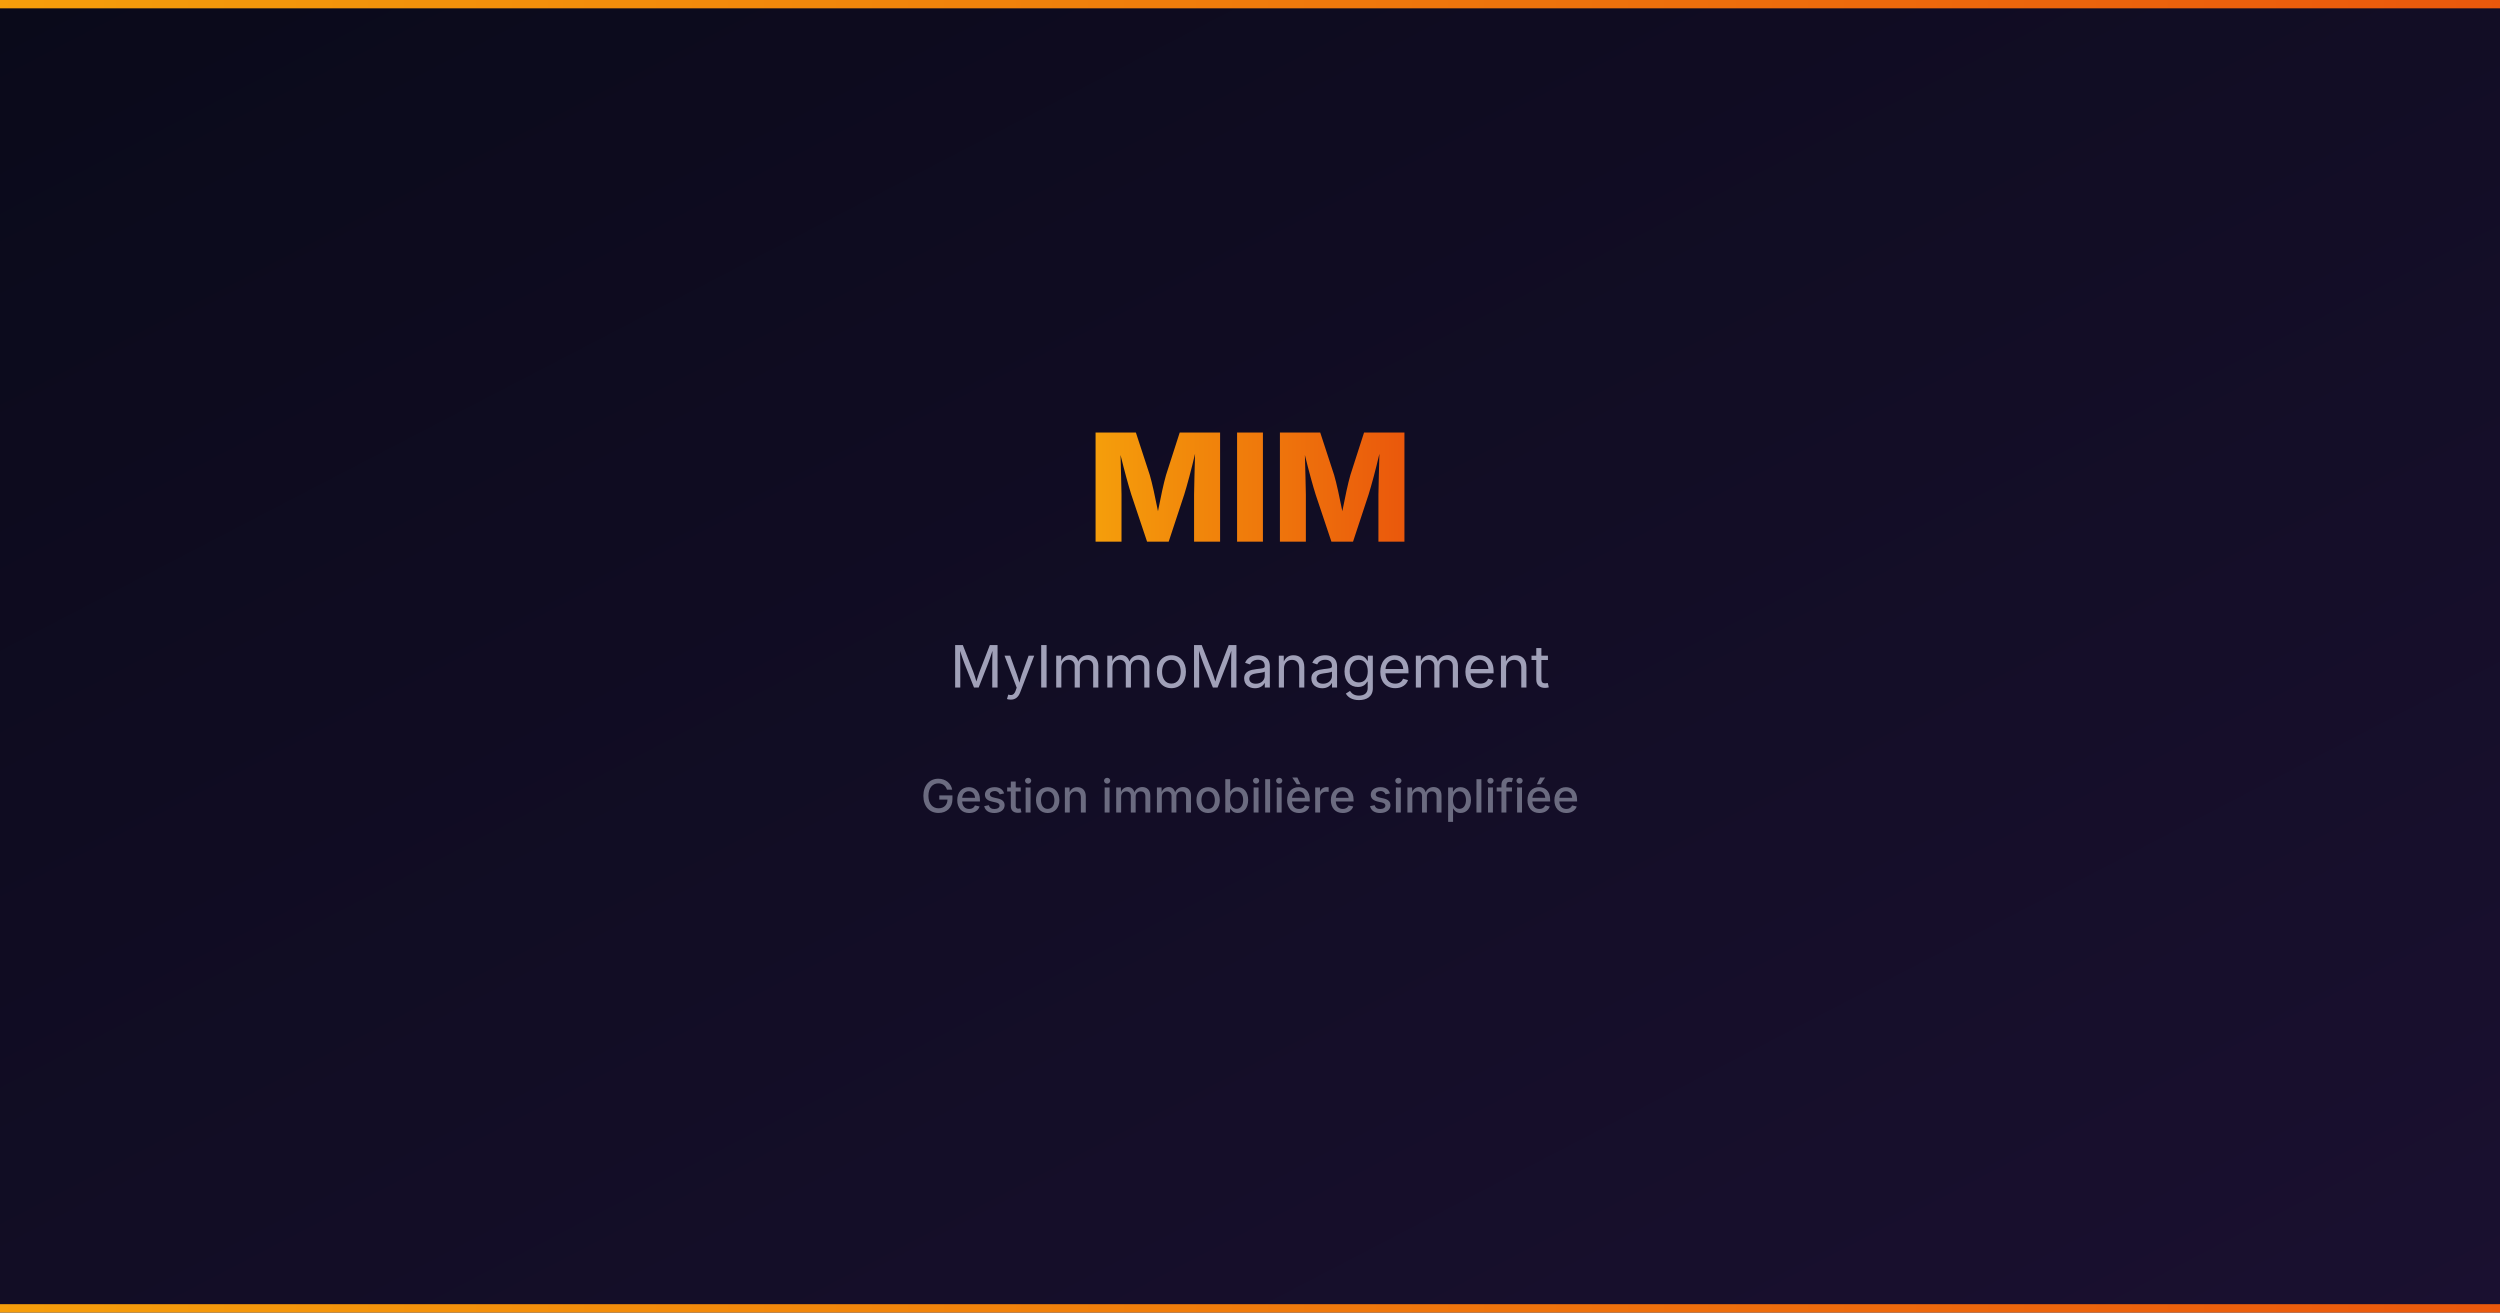
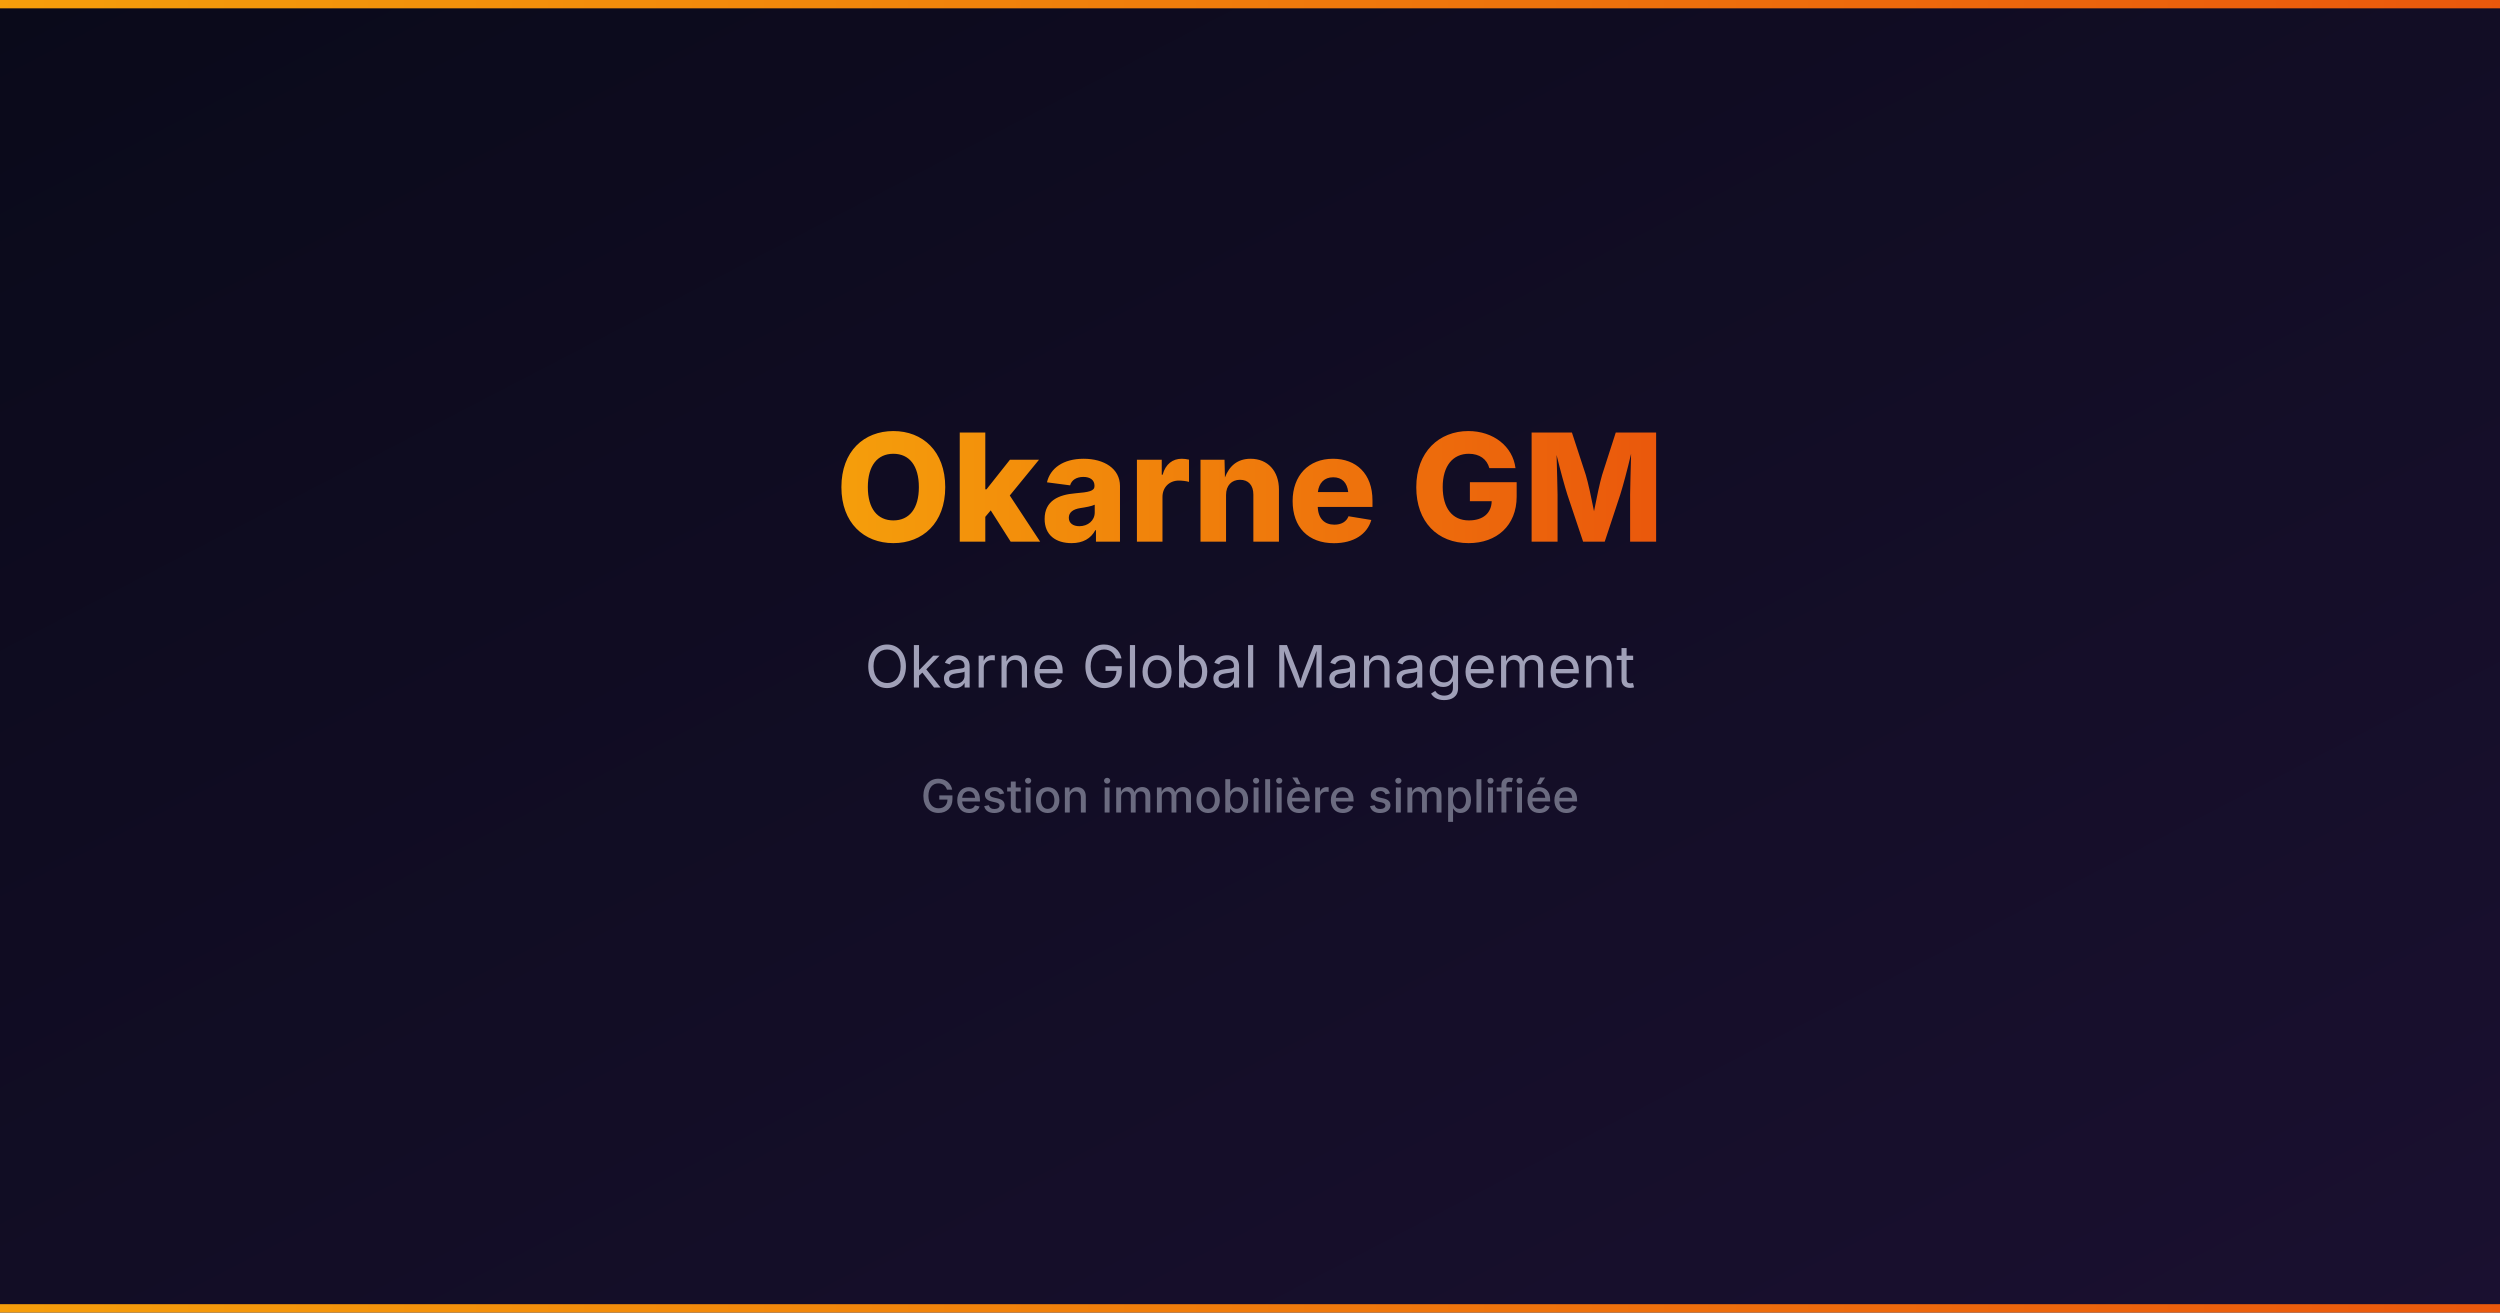
<svg xmlns="http://www.w3.org/2000/svg" width="1200" height="630" viewBox="0 0 1200 630">
  <defs>
    <linearGradient id="bg" x1="0%" y1="0%" x2="100%" y2="100%">
      <stop offset="0%" style="stop-color:#0a0a1a;stop-opacity:1" />
      <stop offset="100%" style="stop-color:#1a1030;stop-opacity:1" />
    </linearGradient>
    <linearGradient id="accent" x1="0%" y1="0%" x2="100%" y2="0%">
      <stop offset="0%" style="stop-color:#f59e0b;stop-opacity:1" />
      <stop offset="100%" style="stop-color:#ea580c;stop-opacity:1" />
    </linearGradient>
  </defs>
  <rect width="1200" height="630" fill="url(#bg)" />
  <rect x="0" y="0" width="1200" height="4" fill="url(#accent)" />
-   <text x="600" y="260" text-anchor="middle" font-family="system-ui, -apple-system, sans-serif" font-size="72" font-weight="800" fill="url(#accent)">MIM</text>
-   <text x="600" y="330" text-anchor="middle" font-family="system-ui, -apple-system, sans-serif" font-size="28" font-weight="400" fill="#a0a0b8">MyImmoManagement</text>
+   <text x="600" y="260" text-anchor="middle" font-family="system-ui, -apple-system, sans-serif" font-size="72" font-weight="800" fill="url(#accent)">Okarne GM</text>
+   <text x="600" y="330" text-anchor="middle" font-family="system-ui, -apple-system, sans-serif" font-size="28" font-weight="400" fill="#a0a0b8">Okarne Global Management</text>
  <text x="600" y="390" text-anchor="middle" font-family="system-ui, -apple-system, sans-serif" font-size="22" font-weight="500" fill="#6b6b80">Gestion immobilière simplifiée</text>
  <rect x="0" y="626" width="1200" height="4" fill="url(#accent)" />
</svg>
